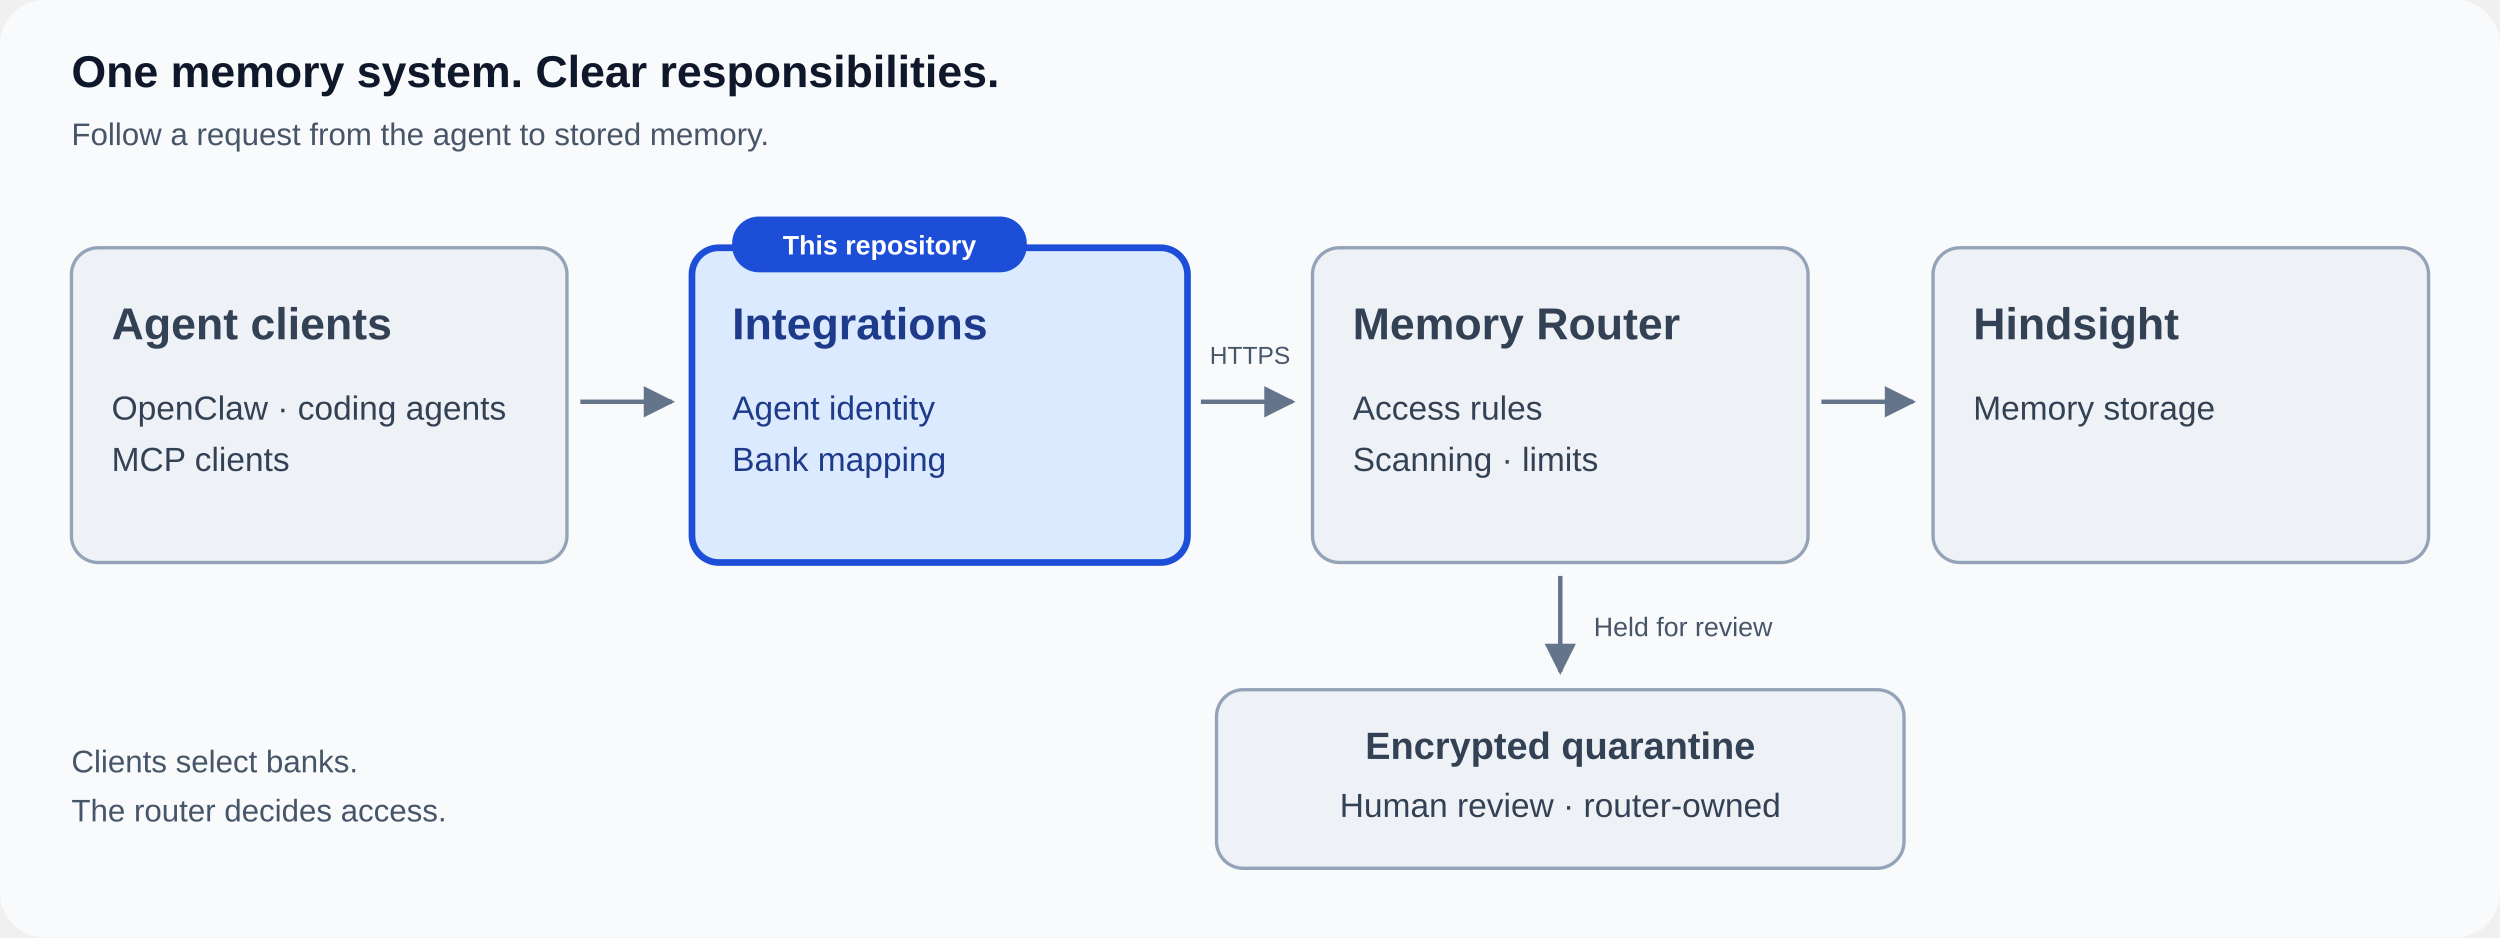
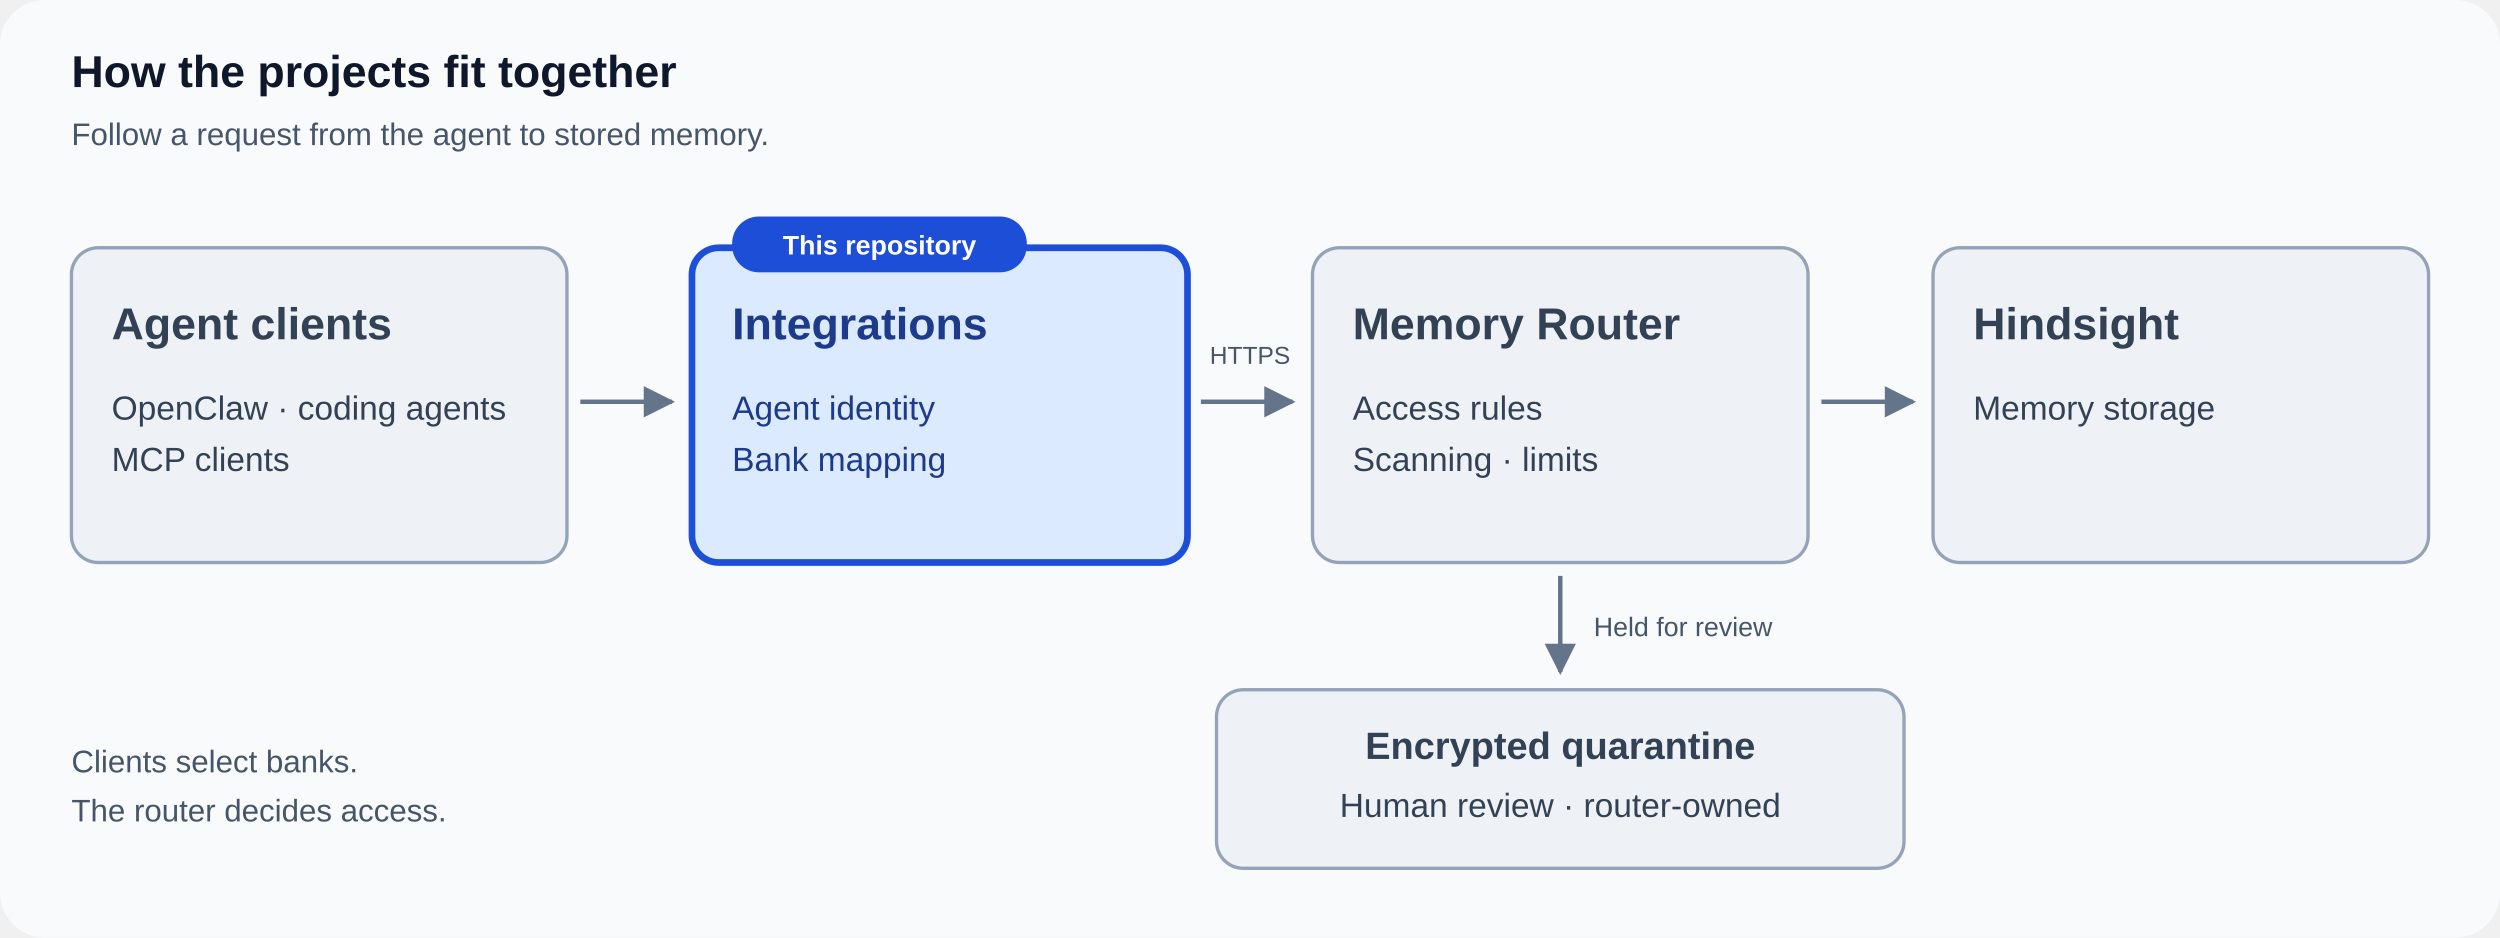
<svg xmlns="http://www.w3.org/2000/svg" width="1120" height="420" viewBox="0 0 1120 420" role="img" aria-labelledby="title desc">
  <defs>
    <marker id="arrow" viewBox="0 0 10 10" refX="9" refY="5" markerWidth="7" markerHeight="7" orient="auto-start-reverse">
      <path d="M 0 0 L 10 5 L 0 10 z" fill="#64748b" />
    </marker>
  </defs>
  <rect width="1120" height="420" rx="20" fill="#f8fafc" />
  <g font-family="Arial, Helvetica, sans-serif">
-     <text x="32" y="39" fill="#0f172a" font-size="20" font-weight="700">One memory system. Clear responsibilities.</text>
+     <text x="32" y="39" fill="#0f172a" font-size="20" font-weight="700">How the projects fit together</text>
    <text x="32" y="65" fill="#475569" font-size="14">Follow a request from the agent to stored memory.</text>
    <rect x="32" y="111" width="222" height="141" rx="12" fill="#eef2f6" stroke="#94a3b8" stroke-width="1.5" />
    <text x="50" y="152" font-size="20" font-weight="700" fill="#334155">Agent clients</text>
    <text x="50" y="188" font-size="15" fill="#334155">OpenClaw · coding agents</text>
    <text x="50" y="211" font-size="15" fill="#334155">MCP clients</text>
    <rect x="310" y="111" width="222" height="141" rx="12" fill="#dbeafe" stroke="#1d4ed8" stroke-width="3" />
    <rect x="328" y="97" width="132" height="25" rx="12" fill="#1d4ed8" />
    <text x="394" y="114" text-anchor="middle" font-size="12" font-weight="700" fill="#ffffff">This repository</text>
    <text x="328" y="152" font-size="20" font-weight="700" fill="#1e3a8a">Integrations</text>
    <text x="328" y="188" font-size="15" fill="#1e3a8a">Agent identity</text>
    <text x="328" y="211" font-size="15" fill="#1e3a8a">Bank mapping</text>
    <rect x="588" y="111" width="222" height="141" rx="12" fill="#eef2f6" stroke="#94a3b8" stroke-width="1.5" />
    <text x="606" y="152" font-size="20" font-weight="700" fill="#334155">Memory Router</text>
    <text x="606" y="188" font-size="15" fill="#334155">Access rules</text>
    <text x="606" y="211" font-size="15" fill="#334155">Scanning · limits</text>
    <rect x="866" y="111" width="222" height="141" rx="12" fill="#eef2f6" stroke="#94a3b8" stroke-width="1.5" />
    <text x="884" y="152" font-size="20" font-weight="700" fill="#334155">Hindsight</text>
    <text x="884" y="188" font-size="15" fill="#334155">Memory storage</text>
    <path d="M 260 180 H 301" fill="none" stroke="#64748b" stroke-width="2" marker-end="url(#arrow)" />
    <path d="M 538 180 H 579" fill="none" stroke="#64748b" stroke-width="2" marker-end="url(#arrow)" />
    <path d="M 816 180 H 857" fill="none" stroke="#64748b" stroke-width="2" marker-end="url(#arrow)" />
    <text x="560" y="163" text-anchor="middle" font-size="11" fill="#475569">HTTPS</text>
    <path d="M 699 258 V 301" fill="none" stroke="#64748b" stroke-width="2" marker-end="url(#arrow)" />
    <text x="714" y="285" font-size="12" fill="#475569">Held for review</text>
    <rect x="545" y="309" width="308" height="80" rx="12" fill="#eef2f6" stroke="#94a3b8" stroke-width="1.5" />
    <text x="699" y="340" text-anchor="middle" font-size="17" font-weight="700" fill="#334155">Encrypted quarantine</text>
    <text x="699" y="366" text-anchor="middle" font-size="15" fill="#334155">Human review · router-owned</text>
    <text x="32" y="346" font-size="14" fill="#475569">Clients select banks.</text>
    <text x="32" y="368" font-size="14" fill="#475569">The router decides access.</text>
  </g>
</svg>
